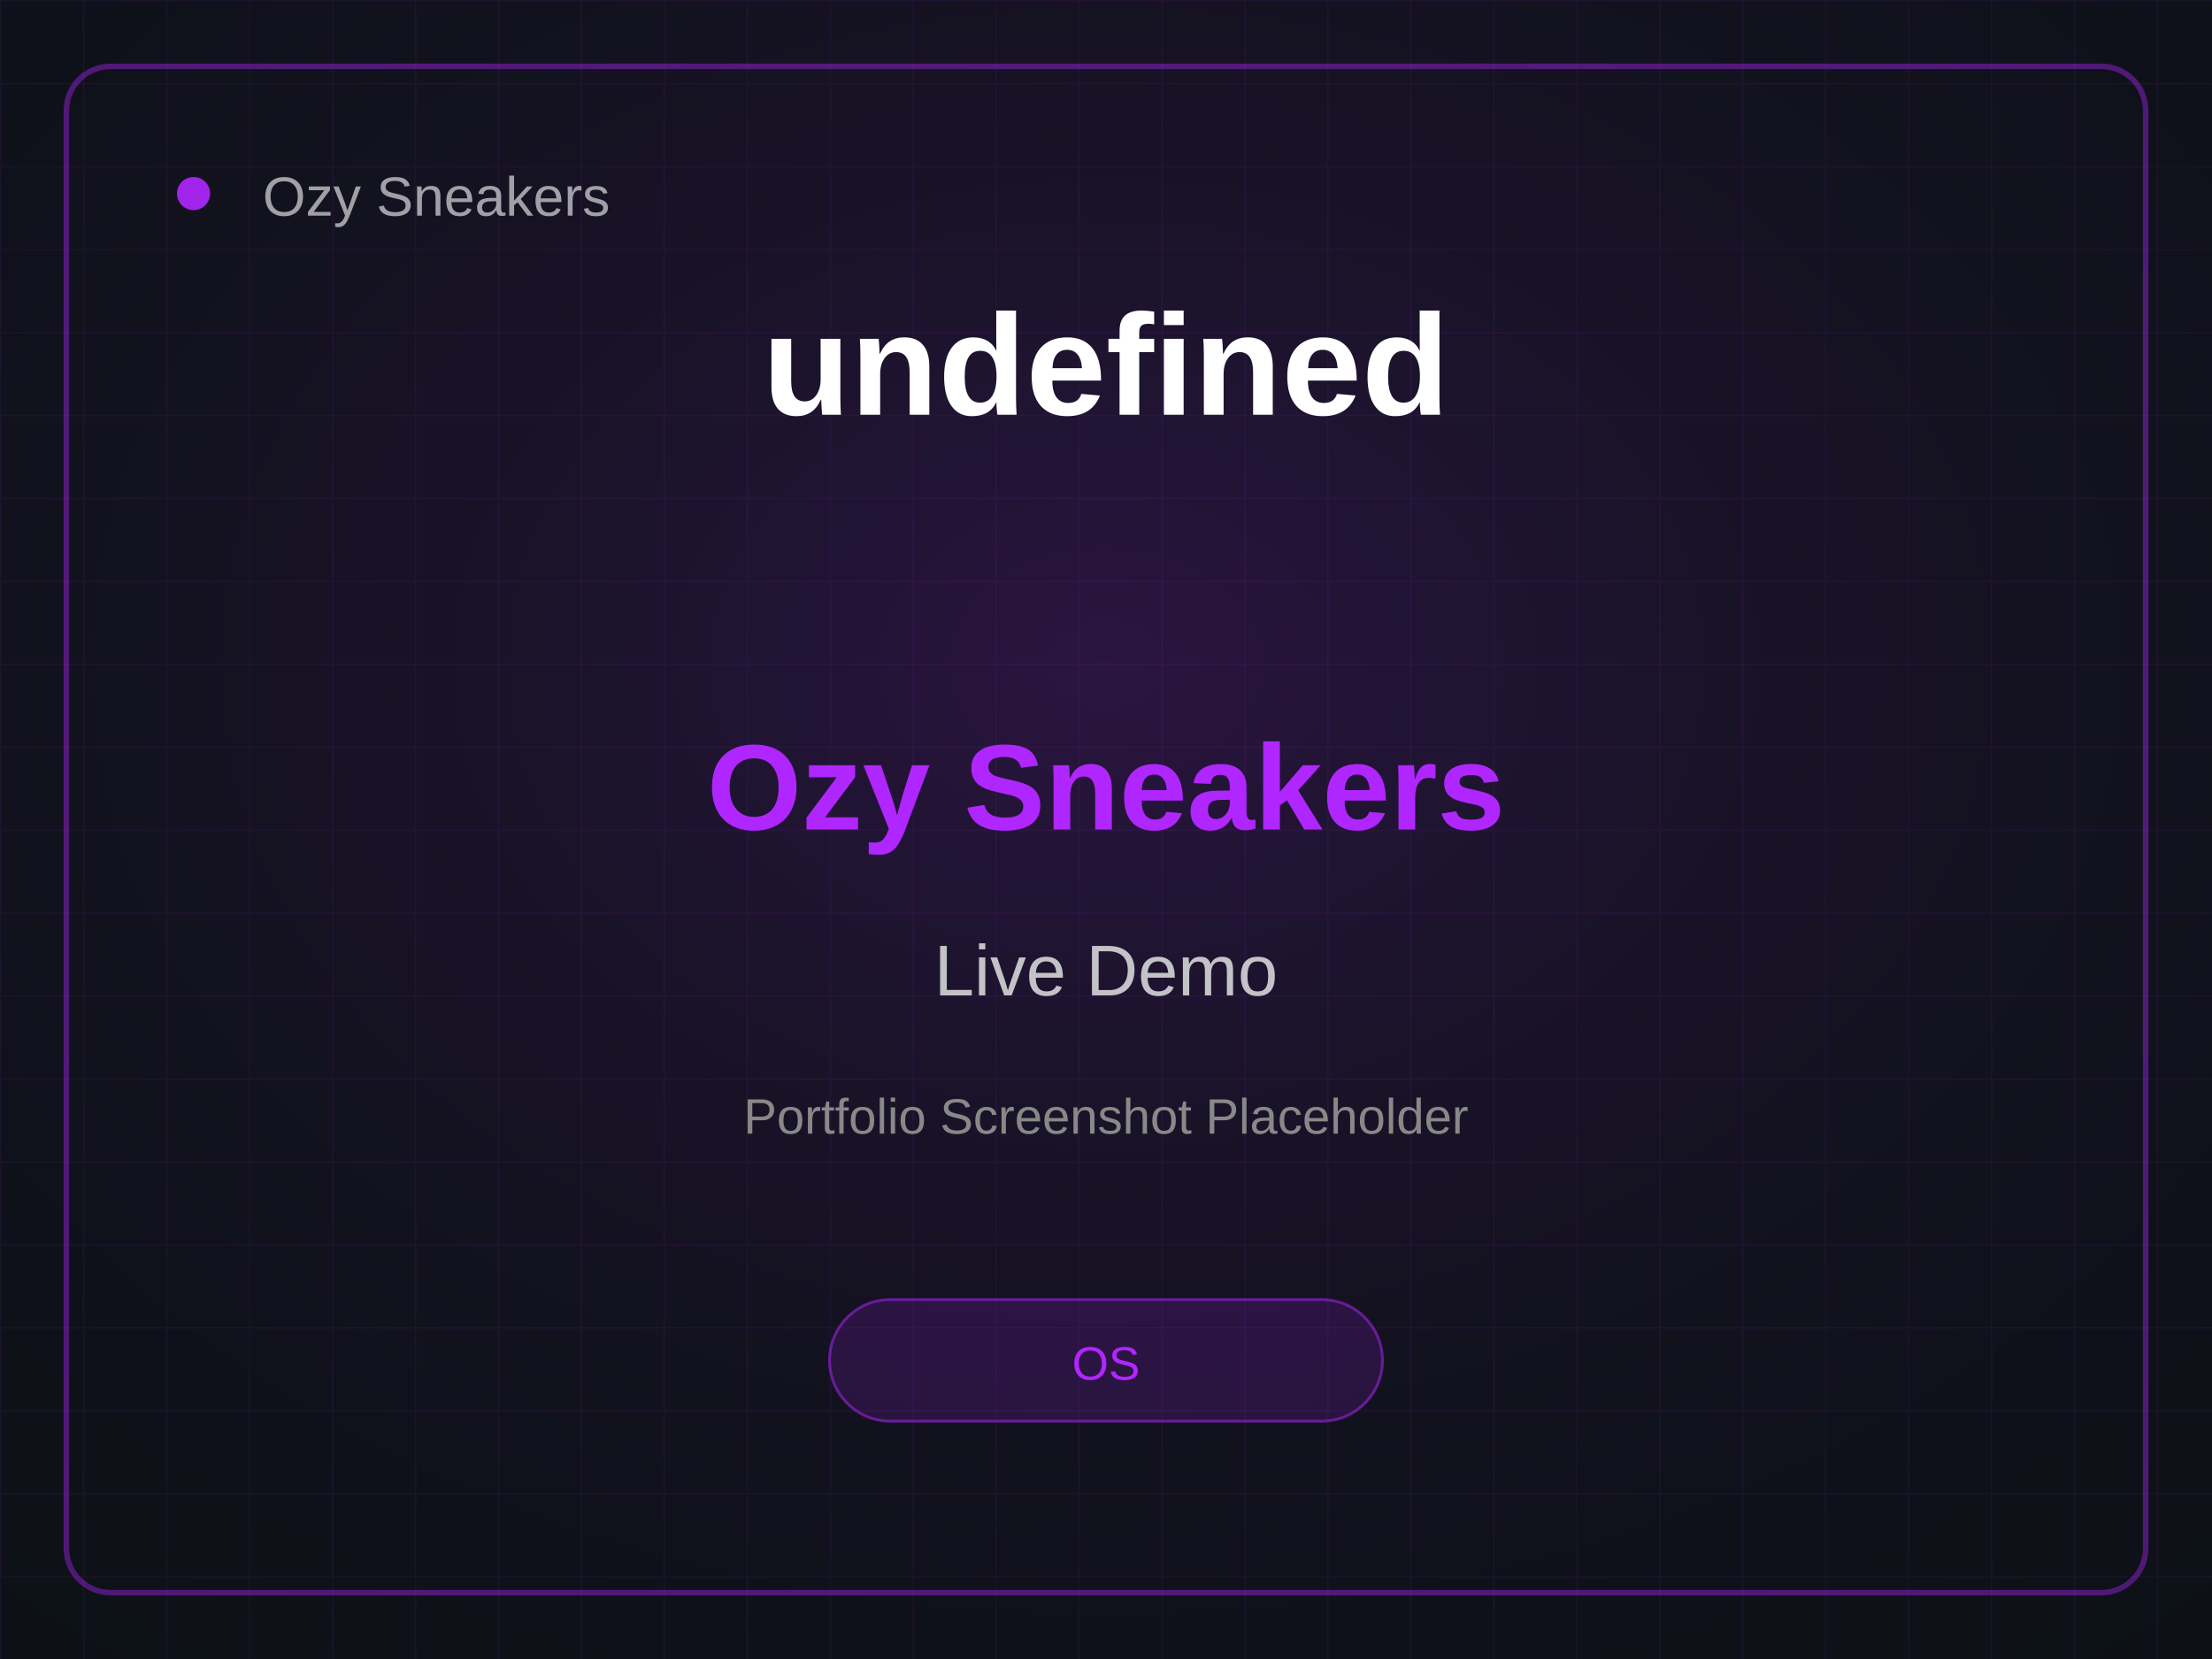
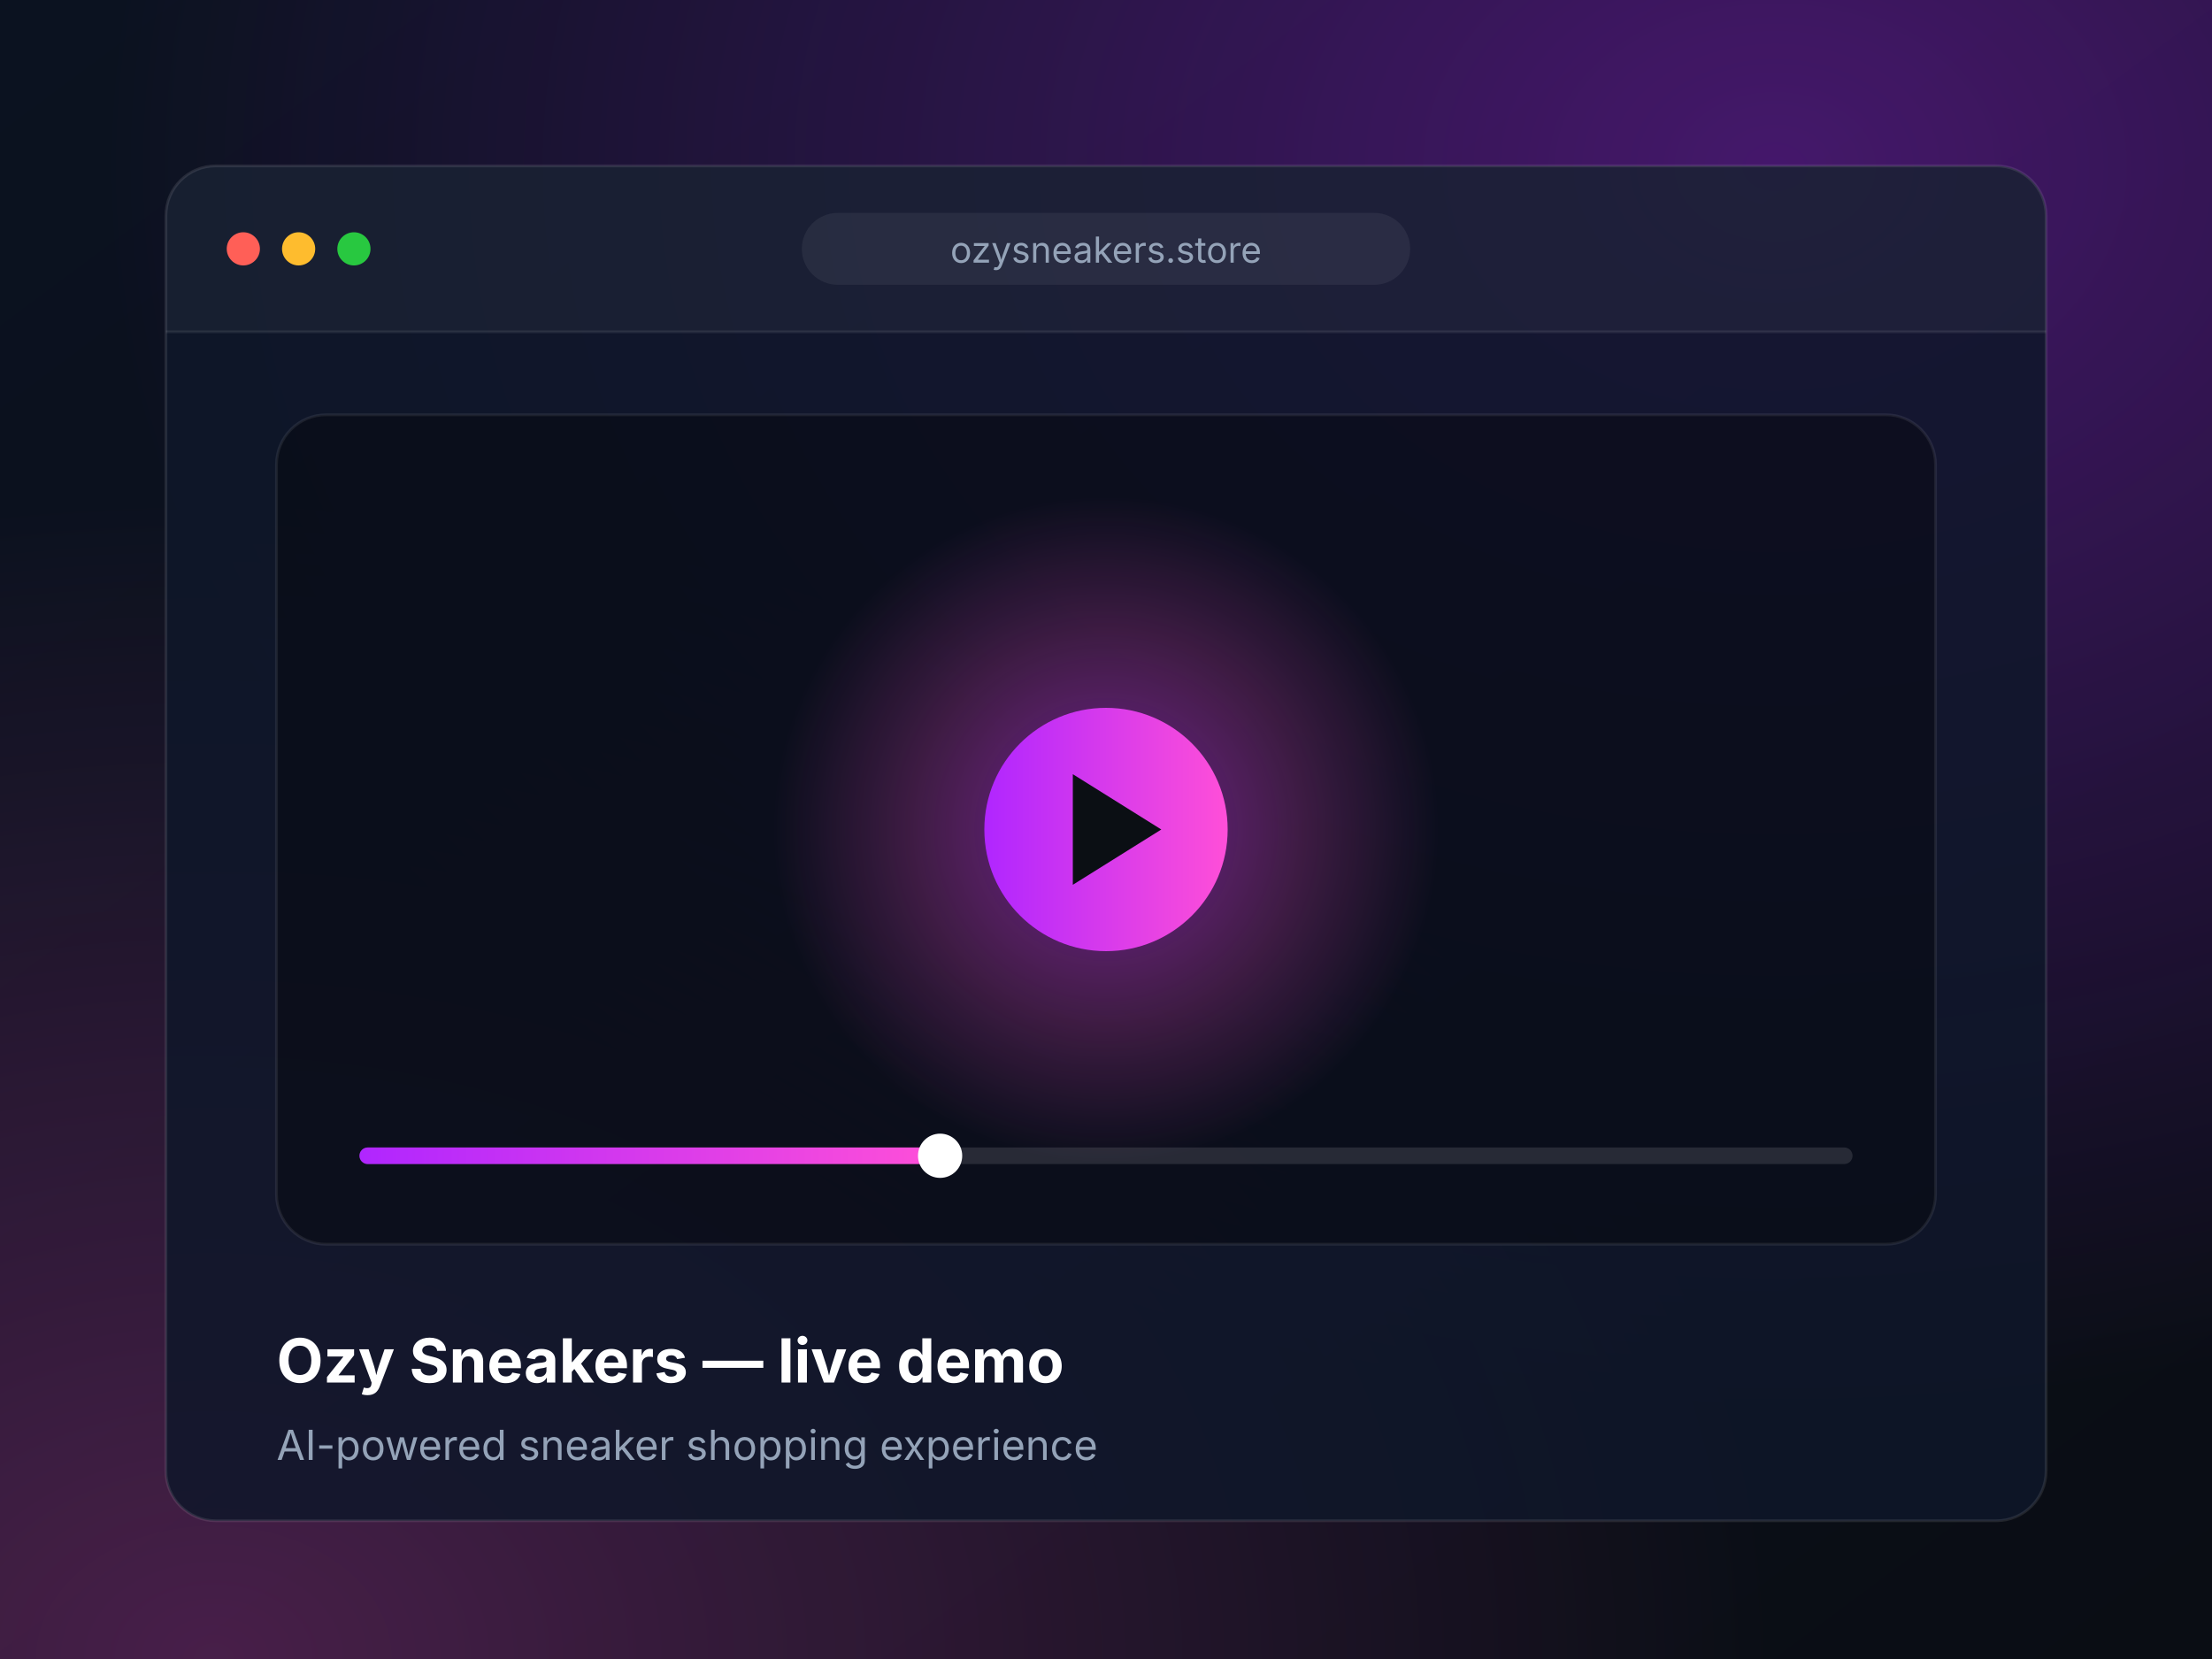
<svg xmlns="http://www.w3.org/2000/svg" width="800" height="600" viewBox="0 0 800 600">
  <defs>
-     <radialGradient id="g" cx="50%" cy="40%" r="80%">
-       <stop offset="0%" stop-color="#b026ff" stop-opacity="0.18" />
-       <stop offset="100%" stop-color="#0d1117" stop-opacity="0" />
+     <linearGradient id="bg" x1="0" y1="0" x2="1" y2="1">
+       <stop offset="0%" stop-color="#0b1220" />
+       <stop offset="100%" stop-color="#0a0d14" />
+     </linearGradient>
+     <radialGradient id="glow" cx="80%" cy="10%" r="75%">
+       <stop offset="0%" stop-color="#b026ff" stop-opacity="0.35" />
+       <stop offset="100%" stop-color="#b026ff" stop-opacity="0" />
    </radialGradient>
-     <pattern id="grid" width="30" height="30" patternUnits="userSpaceOnUse">
-       <path d="M30 0H0V30" fill="none" stroke="#b026ff" stroke-opacity="0.08" />
-     </pattern>
+     <radialGradient id="glow2" cx="10%" cy="100%" r="70%">
+       <stop offset="0%" stop-color="#ff4fd8" stop-opacity="0.25" />
+       <stop offset="100%" stop-color="#ff4fd8" stop-opacity="0" />
+     </radialGradient>
+     <radialGradient id="orb" cx="50%" cy="50%" r="50%">
+       <stop offset="0%" stop-color="#b026ff" stop-opacity="0.55" />
+       <stop offset="60%" stop-color="#ff4fd8" stop-opacity="0.2" />
+       <stop offset="100%" stop-color="#ff4fd8" stop-opacity="0" />
+     </radialGradient>
+     <linearGradient id="btn" x1="0" y1="0" x2="1" y2="0">
+       <stop offset="0%" stop-color="#b026ff" />
+       <stop offset="100%" stop-color="#ff4fd8" />
+     </linearGradient>
  </defs>
-   <rect width="800" height="600" fill="#0d1117" />
-   <rect width="800" height="600" fill="url(#grid)" />
-   <rect width="800" height="600" fill="url(#g)" />
-   <rect x="24" y="24" width="752" height="552" fill="none" stroke="#b026ff" stroke-opacity="0.4" stroke-width="2" rx="16" />
-   <circle cx="70" cy="70" r="6" fill="#b026ff" fill-opacity="0.9" />
-   <text x="95" y="78" font-family="Arial" font-size="20" fill="#ffffff" fill-opacity="0.6">Ozy Sneakers</text>
-   <text x="400" y="150" text-anchor="middle" font-family="Arial" font-size="52" font-weight="bold" fill="#ffffff">undefined</text>
-   <text x="400" y="300" text-anchor="middle" font-family="Arial" font-size="44" font-weight="bold" fill="#b026ff">Ozy Sneakers</text>
-   <text x="400" y="360" text-anchor="middle" font-family="Arial" font-size="26" fill="#e0e0e0" fill-opacity="0.85">Live Demo</text>
-   <text x="400" y="410" text-anchor="middle" font-family="Arial" font-size="18" fill="#888888">Portfolio Screenshot Placeholder</text>
-   <rect x="300" y="470" width="200" height="44" rx="22" fill="#b026ff" fill-opacity="0.15" stroke="#b026ff" stroke-opacity="0.5" />
-   <text x="400" y="499" text-anchor="middle" font-family="Arial" font-size="17" fill="#b026ff">OS</text>
+   <rect width="800" height="600" fill="url(#bg)" />
+   <rect width="800" height="600" fill="url(#glow)" />
+   <rect width="800" height="600" fill="url(#glow2)" />
+   <rect x="60" y="60" width="680" height="490" rx="18" fill="#0f172a" fill-opacity="0.85" stroke="#ffffff" stroke-opacity="0.1" />
+   <path d="M60 78a18 18 0 0 1 18-18h644a18 18 0 0 1 18 18v42H60z" fill="#ffffff" fill-opacity="0.04" />
+   <circle cx="88" cy="90" r="6" fill="#ff5f57" />
+   <circle cx="108" cy="90" r="6" fill="#febc2e" />
+   <circle cx="128" cy="90" r="6" fill="#28c840" />
+   <rect x="290" y="77" width="220" height="26" rx="13" fill="#ffffff" fill-opacity="0.06" />
+   <text x="400" y="95" text-anchor="middle" font-family="Inter, 'Segoe UI', Arial, sans-serif" font-size="13" fill="#94a3b8">ozysneakers.store</text>
+   <line x1="60" y1="120" x2="740" y2="120" stroke="#ffffff" stroke-opacity="0.08" />
+   <rect x="100" y="150" width="600" height="300" rx="18" fill="#000000" fill-opacity="0.35" stroke="#ffffff" stroke-opacity="0.08" />
+   <circle cx="400" cy="300" r="120" fill="url(#orb)" />
+   <circle cx="400" cy="300" r="44" fill="url(#btn)" />
+   <path d="M388 280v40l32-20z" fill="#0b0f14" />
+   <rect x="130" y="415" width="540" height="6" rx="3" fill="#ffffff" fill-opacity="0.12" />
+   <rect x="130" y="415" width="210" height="6" rx="3" fill="url(#btn)" />
+   <circle cx="340" cy="418" r="8" fill="#ffffff" />
+   <text x="100" y="500" font-family="Inter, 'Segoe UI', Arial, sans-serif" font-size="22" font-weight="700" fill="#ffffff">Ozy Sneakers — live demo</text>
+   <text x="100" y="528" font-family="Inter, 'Segoe UI', Arial, sans-serif" font-size="15" fill="#94a3b8">AI-powered sneaker shopping experience</text>
</svg>
